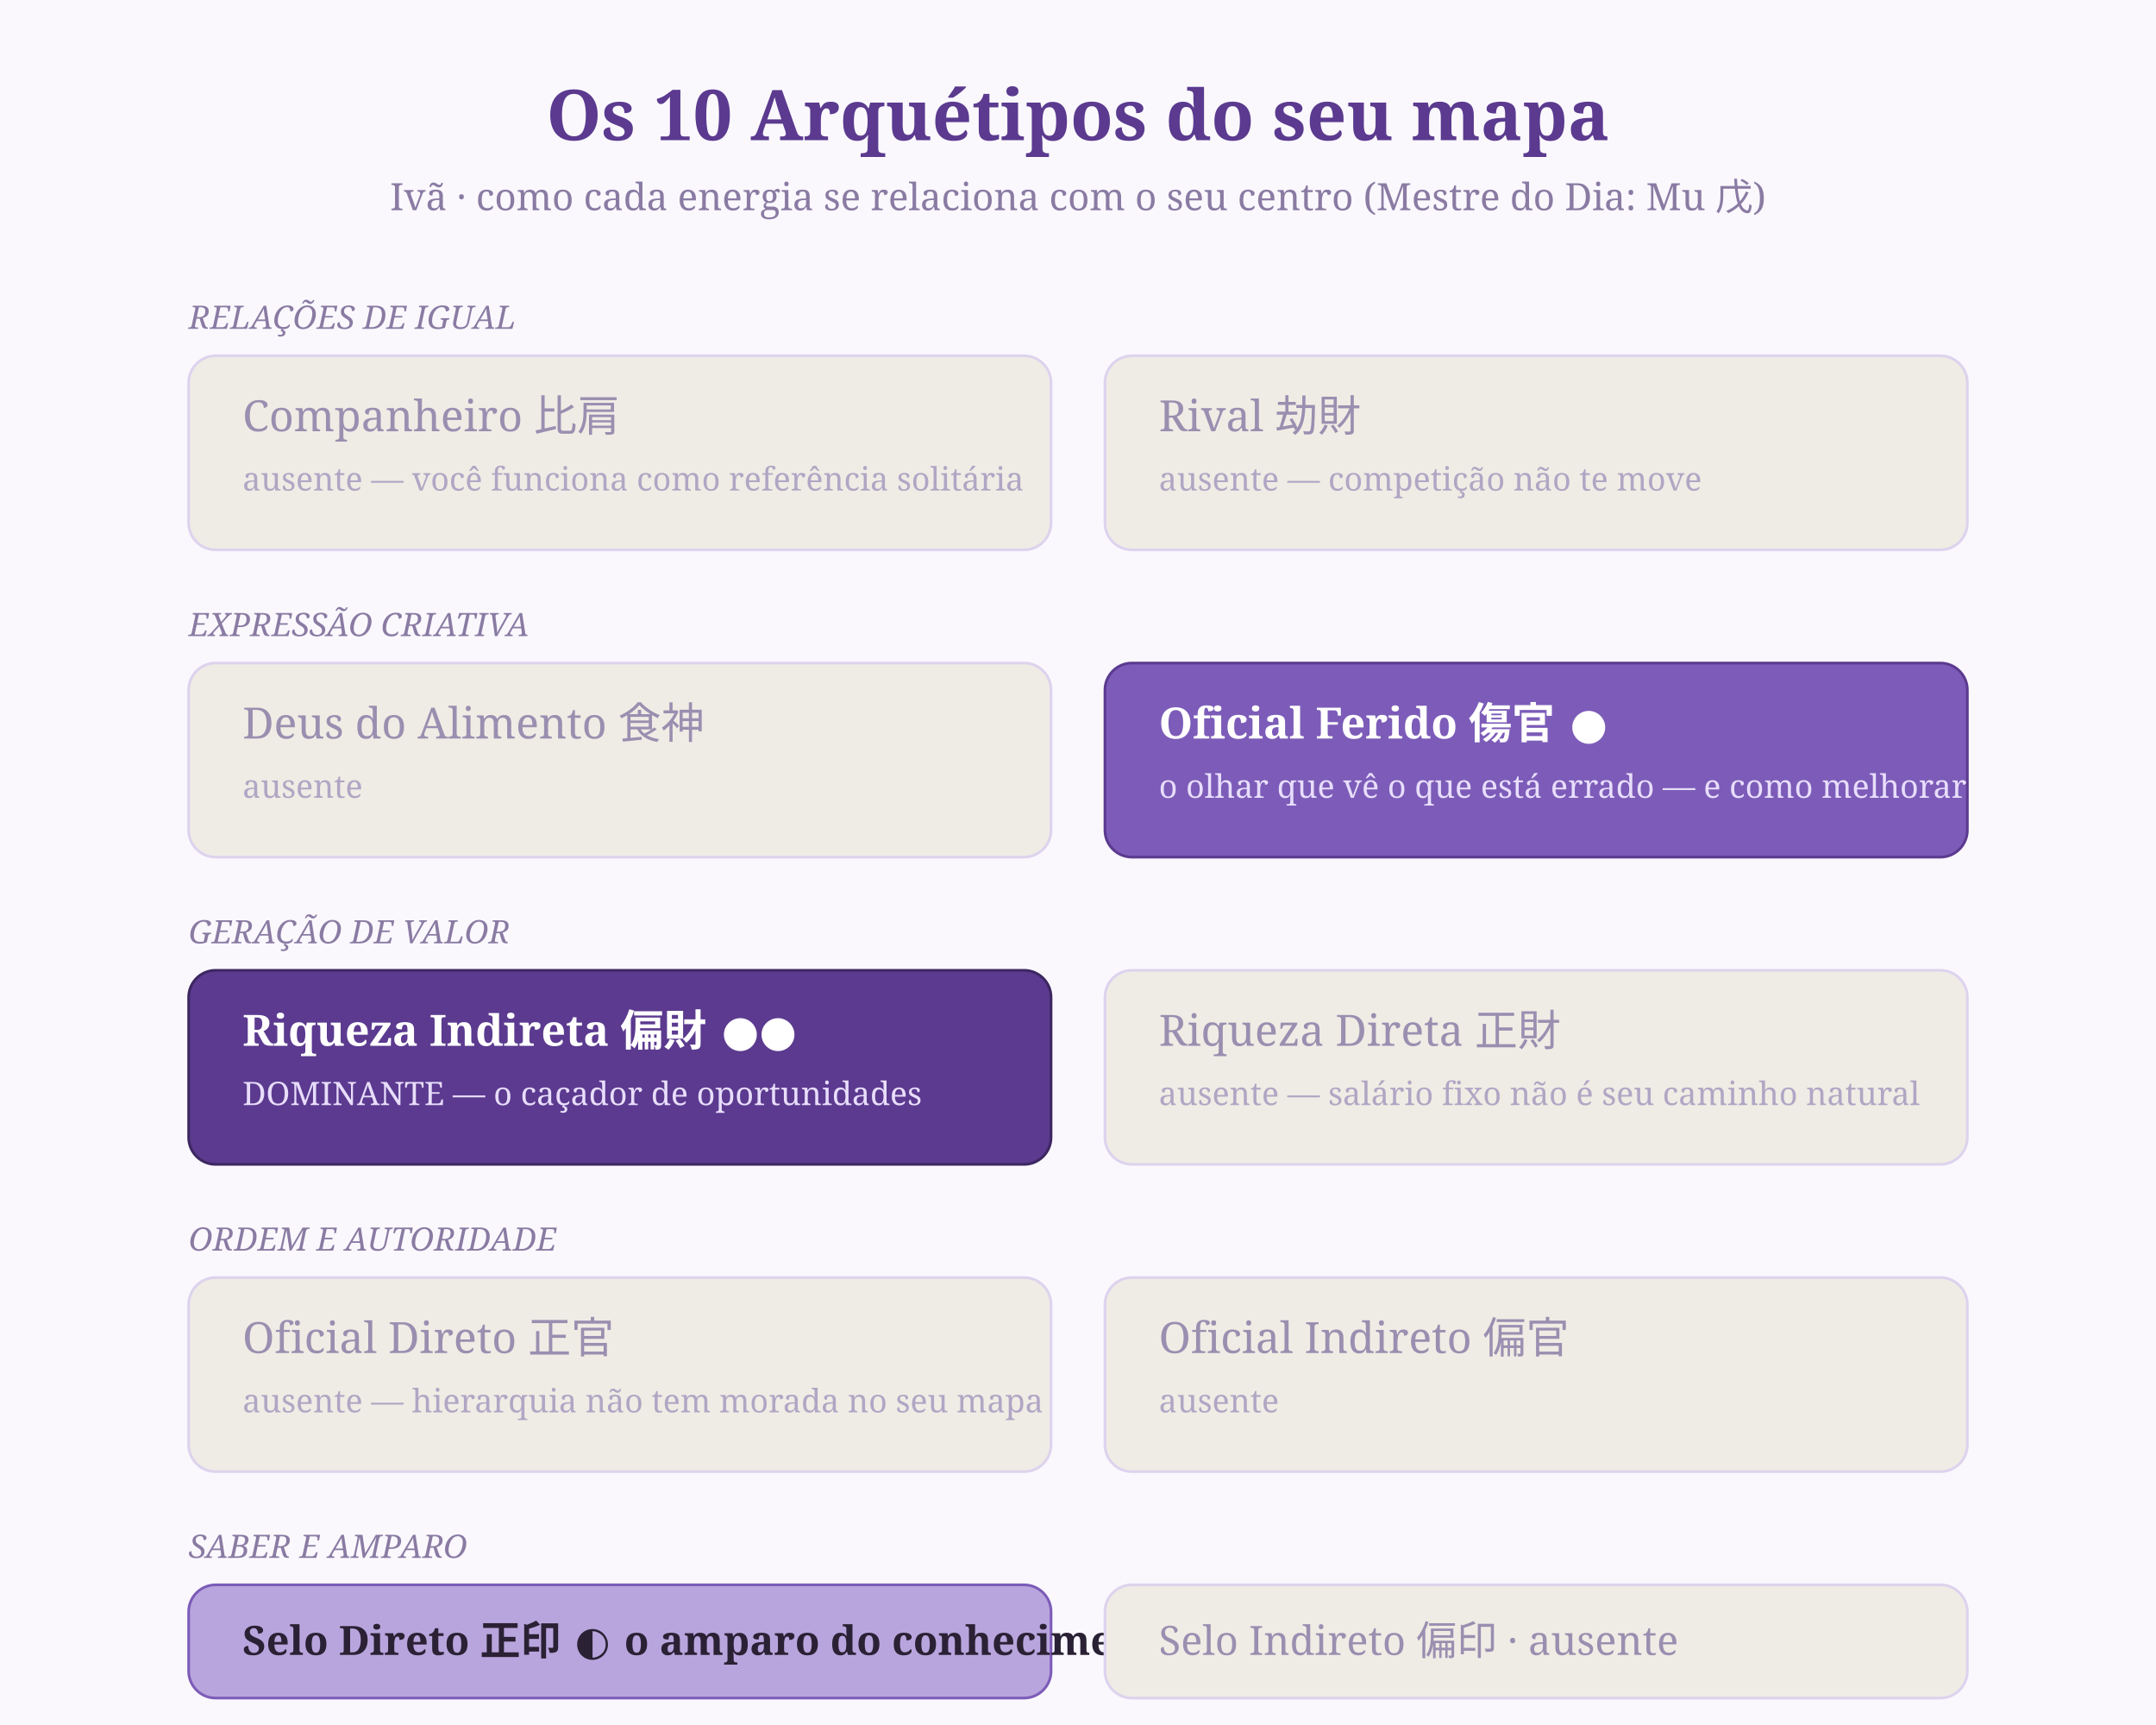
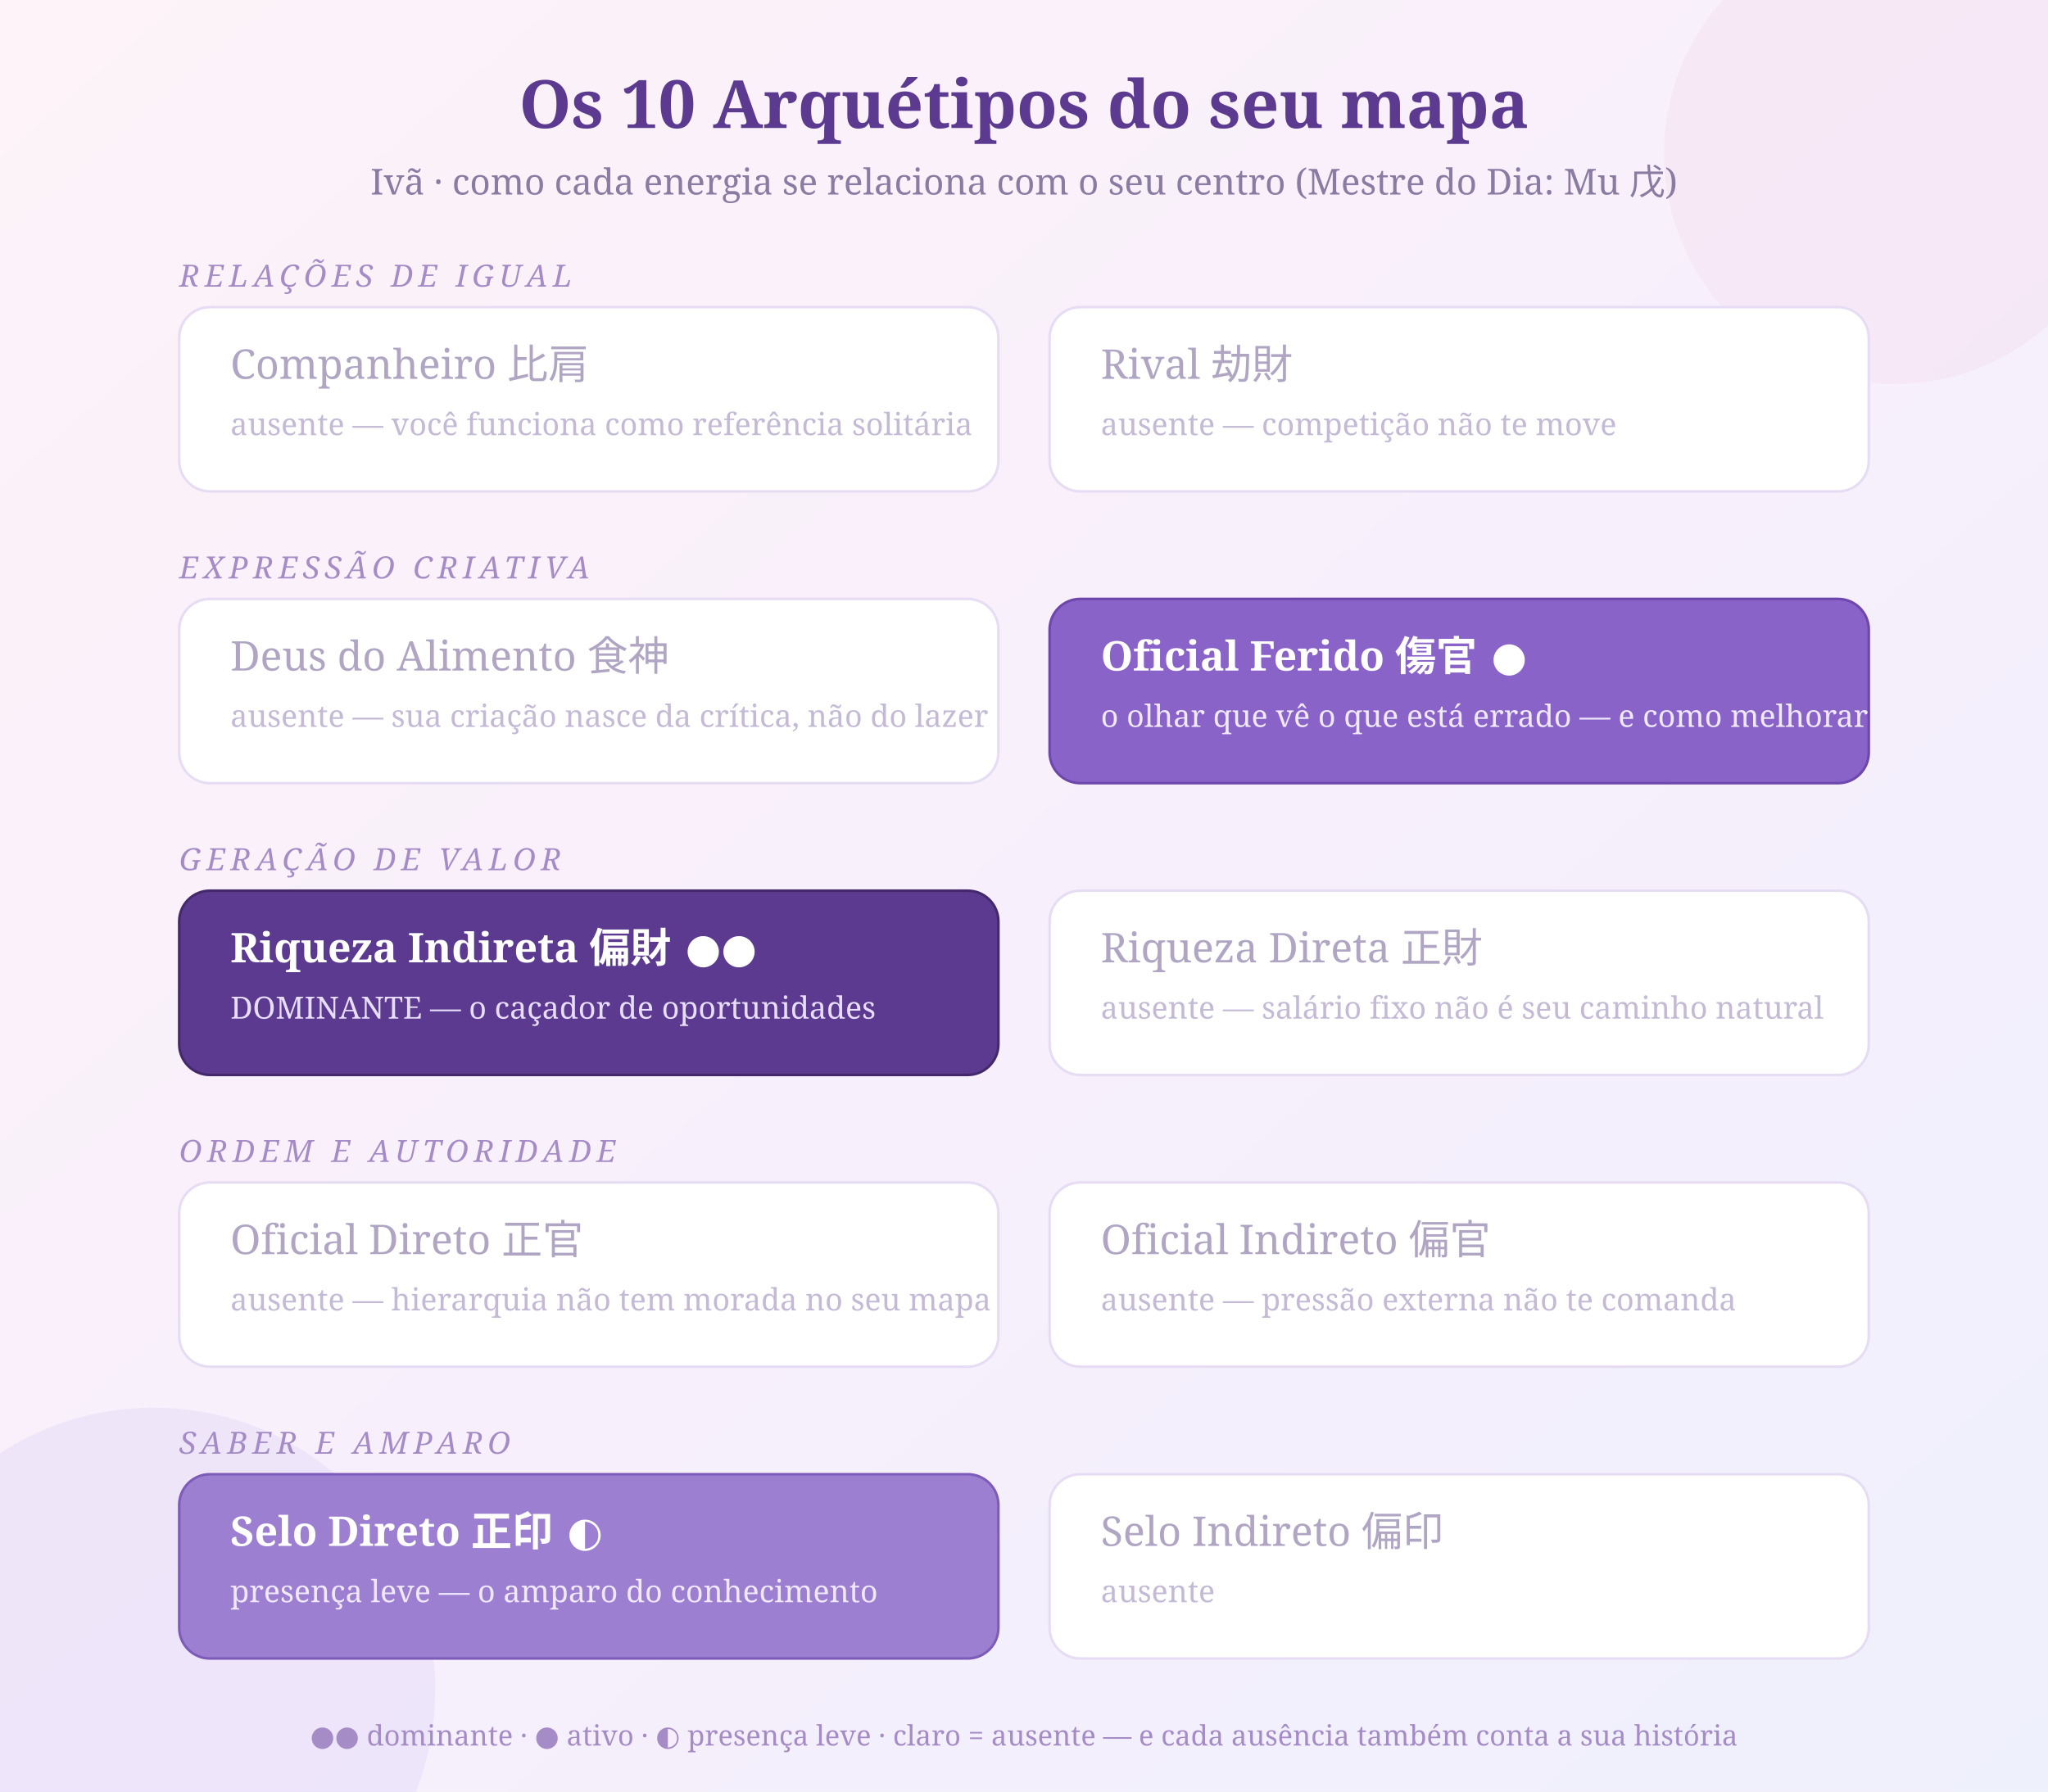
- <svg xmlns="http://www.w3.org/2000/svg" viewBox="0 0 800 640" font-family="Georgia, serif">
-   <rect width="800" height="640" fill="#faf8fd" />
-   <text x="400" y="52" text-anchor="middle" font-size="26" fill="#5b3a8f" font-weight="bold">Os 10 Arquétipos do seu mapa</text>
-   <text x="400" y="78" text-anchor="middle" font-size="14" fill="#8a7ba3">Ivã · como cada energia se relaciona com o seu centro (Mestre do Dia: Mu 戊)</text>
-   <text x="70" y="122" font-size="12" fill="#8a7ba3" font-style="italic">RELAÇÕES DE IGUAL</text>
-   <rect x="70" y="132" width="320" height="72" rx="10" fill="#efece5" stroke="#ddd3ee" />
-   <text x="90" y="160" font-size="16" fill="#9a8fb0">Companheiro 比肩</text>
-   <text x="90" y="182" font-size="12" fill="#b0a6c4">ausente — você funciona como referência solitária</text>
-   <rect x="410" y="132" width="320" height="72" rx="10" fill="#efece5" stroke="#ddd3ee" />
-   <text x="430" y="160" font-size="16" fill="#9a8fb0">Rival 劫財</text>
-   <text x="430" y="182" font-size="12" fill="#b0a6c4">ausente — competição não te move</text>
-   <text x="70" y="236" font-size="12" fill="#8a7ba3" font-style="italic">EXPRESSÃO CRIATIVA</text>
-   <rect x="70" y="246" width="320" height="72" rx="10" fill="#efece5" stroke="#ddd3ee" />
-   <text x="90" y="274" font-size="16" fill="#9a8fb0">Deus do Alimento 食神</text>
-   <text x="90" y="296" font-size="12" fill="#b0a6c4">ausente</text>
-   <rect x="410" y="246" width="320" height="72" rx="10" fill="#7c5cb8" stroke="#5b3a8f" />
-   <text x="430" y="274" font-size="16" fill="#ffffff" font-weight="bold">Oficial Ferido 傷官 ●</text>
-   <text x="430" y="296" font-size="12" fill="#e8ddfb">o olhar que vê o que está errado — e como melhorar</text>
-   <text x="70" y="350" font-size="12" fill="#8a7ba3" font-style="italic">GERAÇÃO DE VALOR</text>
-   <rect x="70" y="360" width="320" height="72" rx="10" fill="#5b3a8f" stroke="#3d2761" />
-   <text x="90" y="388" font-size="16" fill="#ffffff" font-weight="bold">Riqueza Indireta 偏財 ●●</text>
-   <text x="90" y="410" font-size="12" fill="#e8ddfb">DOMINANTE — o caçador de oportunidades</text>
-   <rect x="410" y="360" width="320" height="72" rx="10" fill="#efece5" stroke="#ddd3ee" />
-   <text x="430" y="388" font-size="16" fill="#9a8fb0">Riqueza Direta 正財</text>
-   <text x="430" y="410" font-size="12" fill="#b0a6c4">ausente — salário fixo não é seu caminho natural</text>
-   <text x="70" y="464" font-size="12" fill="#8a7ba3" font-style="italic">ORDEM E AUTORIDADE</text>
-   <rect x="70" y="474" width="320" height="72" rx="10" fill="#efece5" stroke="#ddd3ee" />
-   <text x="90" y="502" font-size="16" fill="#9a8fb0">Oficial Direto 正官</text>
-   <text x="90" y="524" font-size="12" fill="#b0a6c4">ausente — hierarquia não tem morada no seu mapa</text>
-   <rect x="410" y="474" width="320" height="72" rx="10" fill="#efece5" stroke="#ddd3ee" />
-   <text x="430" y="502" font-size="16" fill="#9a8fb0">Oficial Indireto 偏官</text>
-   <text x="430" y="524" font-size="12" fill="#b0a6c4">ausente</text>
-   <text x="70" y="578" font-size="12" fill="#8a7ba3" font-style="italic">SABER E AMPARO</text>
-   <rect x="70" y="588" width="320" height="42" rx="10" fill="#b9a5dd" stroke="#7c5cb8" />
-   <text x="90" y="614" font-size="15" fill="#2a2135" font-weight="bold">Selo Direto 正印 ◐  o amparo do conhecimento</text>
-   <rect x="410" y="588" width="320" height="42" rx="10" fill="#efece5" stroke="#ddd3ee" />
-   <text x="430" y="614" font-size="15" fill="#9a8fb0">Selo Indireto 偏印 · ausente</text>
+ <svg xmlns="http://www.w3.org/2000/svg" viewBox="0 0 800 700" font-family="Georgia, serif">
+   <defs>
+     <linearGradient id="fundo" x1="0" y1="0" x2="1" y2="1">
+       <stop offset="0%" stop-color="#fdf3f8" />
+       <stop offset="55%" stop-color="#f7effc" />
+       <stop offset="100%" stop-color="#eef0fc" />
+     </linearGradient>
+   </defs>
+   <rect width="800" height="700" fill="url(#fundo)" />
+   <circle cx="740" cy="60" r="90" fill="#f3d9ea" opacity="0.35" />
+   <circle cx="60" cy="660" r="110" fill="#dcd2f5" opacity="0.35" />
+   <text x="400" y="50" text-anchor="middle" font-size="26" fill="#5b3a8f" font-weight="bold">Os 10 Arquétipos do seu mapa</text>
+   <text x="400" y="76" text-anchor="middle" font-size="14" fill="#8a7ba3">Ivã · como cada energia se relaciona com o seu centro (Mestre do Dia: Mu 戊)</text>
+   <text x="70" y="112" font-size="12" fill="#a58cc6" font-style="italic" letter-spacing="2">RELAÇÕES DE IGUAL</text>
+   <rect x="70" y="120" width="320" height="72" rx="12" fill="#ffffff" stroke="#e6dcf3" />
+   <text x="90" y="148" font-size="16" fill="#b0a6c4">Companheiro 比肩</text>
+   <text x="90" y="170" font-size="12" fill="#c4bad6">ausente — você funciona como referência solitária</text>
+   <rect x="410" y="120" width="320" height="72" rx="12" fill="#ffffff" stroke="#e6dcf3" />
+   <text x="430" y="148" font-size="16" fill="#b0a6c4">Rival 劫財</text>
+   <text x="430" y="170" font-size="12" fill="#c4bad6">ausente — competição não te move</text>
+   <text x="70" y="226" font-size="12" fill="#a58cc6" font-style="italic" letter-spacing="2">EXPRESSÃO CRIATIVA</text>
+   <rect x="70" y="234" width="320" height="72" rx="12" fill="#ffffff" stroke="#e6dcf3" />
+   <text x="90" y="262" font-size="16" fill="#b0a6c4">Deus do Alimento 食神</text>
+   <text x="90" y="284" font-size="12" fill="#c4bad6">ausente — sua criação nasce da crítica, não do lazer</text>
+   <rect x="410" y="234" width="320" height="72" rx="12" fill="#8a63c9" stroke="#6d47ab" />
+   <text x="430" y="262" font-size="16" fill="#ffffff" font-weight="bold">Oficial Ferido 傷官 ●</text>
+   <text x="430" y="284" font-size="12" fill="#f0e8fc">o olhar que vê o que está errado — e como melhorar</text>
+   <text x="70" y="340" font-size="12" fill="#a58cc6" font-style="italic" letter-spacing="2">GERAÇÃO DE VALOR</text>
+   <rect x="70" y="348" width="320" height="72" rx="12" fill="#5b3a8f" stroke="#43296b" />
+   <text x="90" y="376" font-size="16" fill="#ffffff" font-weight="bold">Riqueza Indireta 偏財 ●●</text>
+   <text x="90" y="398" font-size="12" fill="#e8ddfb">DOMINANTE — o caçador de oportunidades</text>
+   <rect x="410" y="348" width="320" height="72" rx="12" fill="#ffffff" stroke="#e6dcf3" />
+   <text x="430" y="376" font-size="16" fill="#b0a6c4">Riqueza Direta 正財</text>
+   <text x="430" y="398" font-size="12" fill="#c4bad6">ausente — salário fixo não é seu caminho natural</text>
+   <text x="70" y="454" font-size="12" fill="#a58cc6" font-style="italic" letter-spacing="2">ORDEM E AUTORIDADE</text>
+   <rect x="70" y="462" width="320" height="72" rx="12" fill="#ffffff" stroke="#e6dcf3" />
+   <text x="90" y="490" font-size="16" fill="#b0a6c4">Oficial Direto 正官</text>
+   <text x="90" y="512" font-size="12" fill="#c4bad6">ausente — hierarquia não tem morada no seu mapa</text>
+   <rect x="410" y="462" width="320" height="72" rx="12" fill="#ffffff" stroke="#e6dcf3" />
+   <text x="430" y="490" font-size="16" fill="#b0a6c4">Oficial Indireto 偏官</text>
+   <text x="430" y="512" font-size="12" fill="#c4bad6">ausente — pressão externa não te comanda</text>
+   <text x="70" y="568" font-size="12" fill="#a58cc6" font-style="italic" letter-spacing="2">SABER E AMPARO</text>
+   <rect x="70" y="576" width="320" height="72" rx="12" fill="#9d7fd1" stroke="#7c5cb8" />
+   <text x="90" y="604" font-size="16" fill="#ffffff" font-weight="bold">Selo Direto 正印 ◐</text>
+   <text x="90" y="626" font-size="12" fill="#f0e8fc">presença leve — o amparo do conhecimento</text>
+   <rect x="410" y="576" width="320" height="72" rx="12" fill="#ffffff" stroke="#e6dcf3" />
+   <text x="430" y="604" font-size="16" fill="#b0a6c4">Selo Indireto 偏印</text>
+   <text x="430" y="626" font-size="12" fill="#c4bad6">ausente</text>
+   <text x="400" y="682" text-anchor="middle" font-size="11" fill="#a58cc6">●● dominante · ● ativo · ◐ presença leve · claro = ausente — e cada ausência também conta a sua história</text>
</svg>
